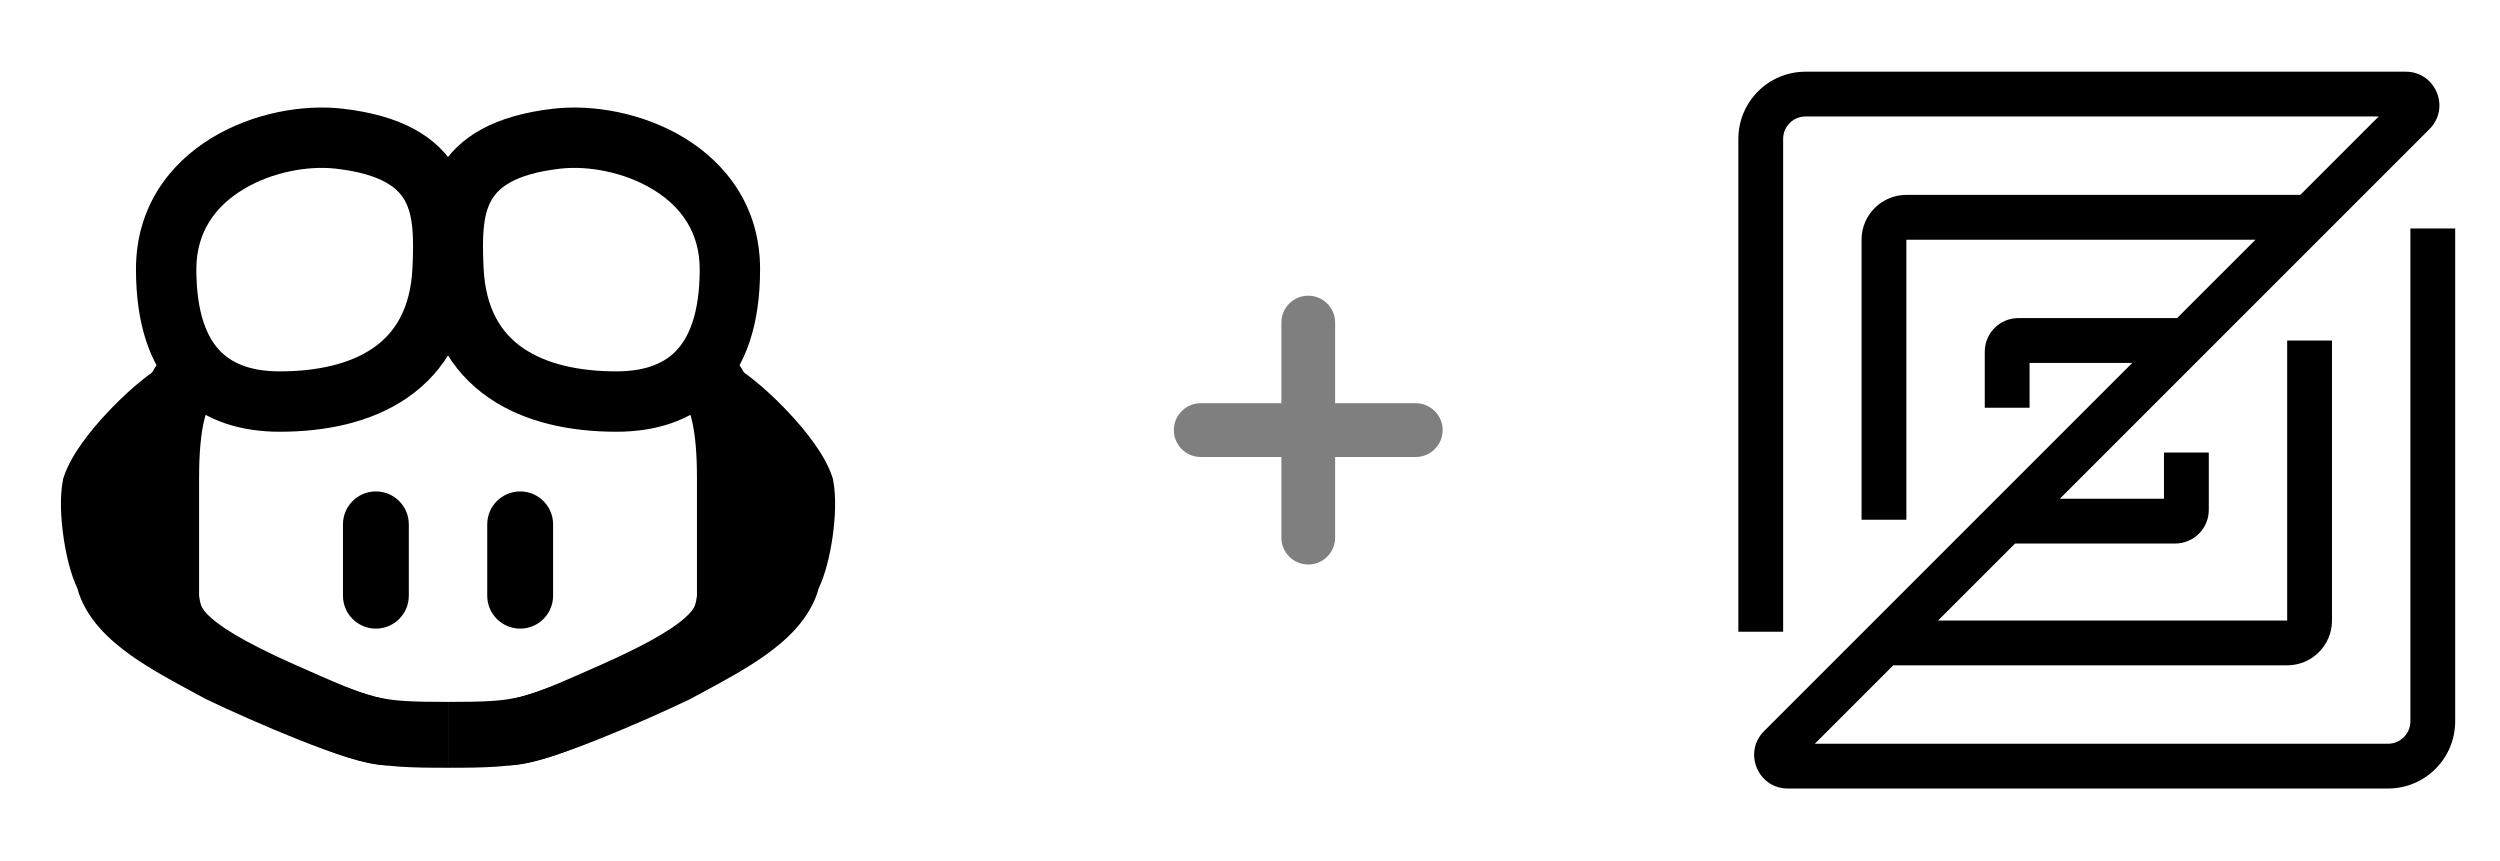
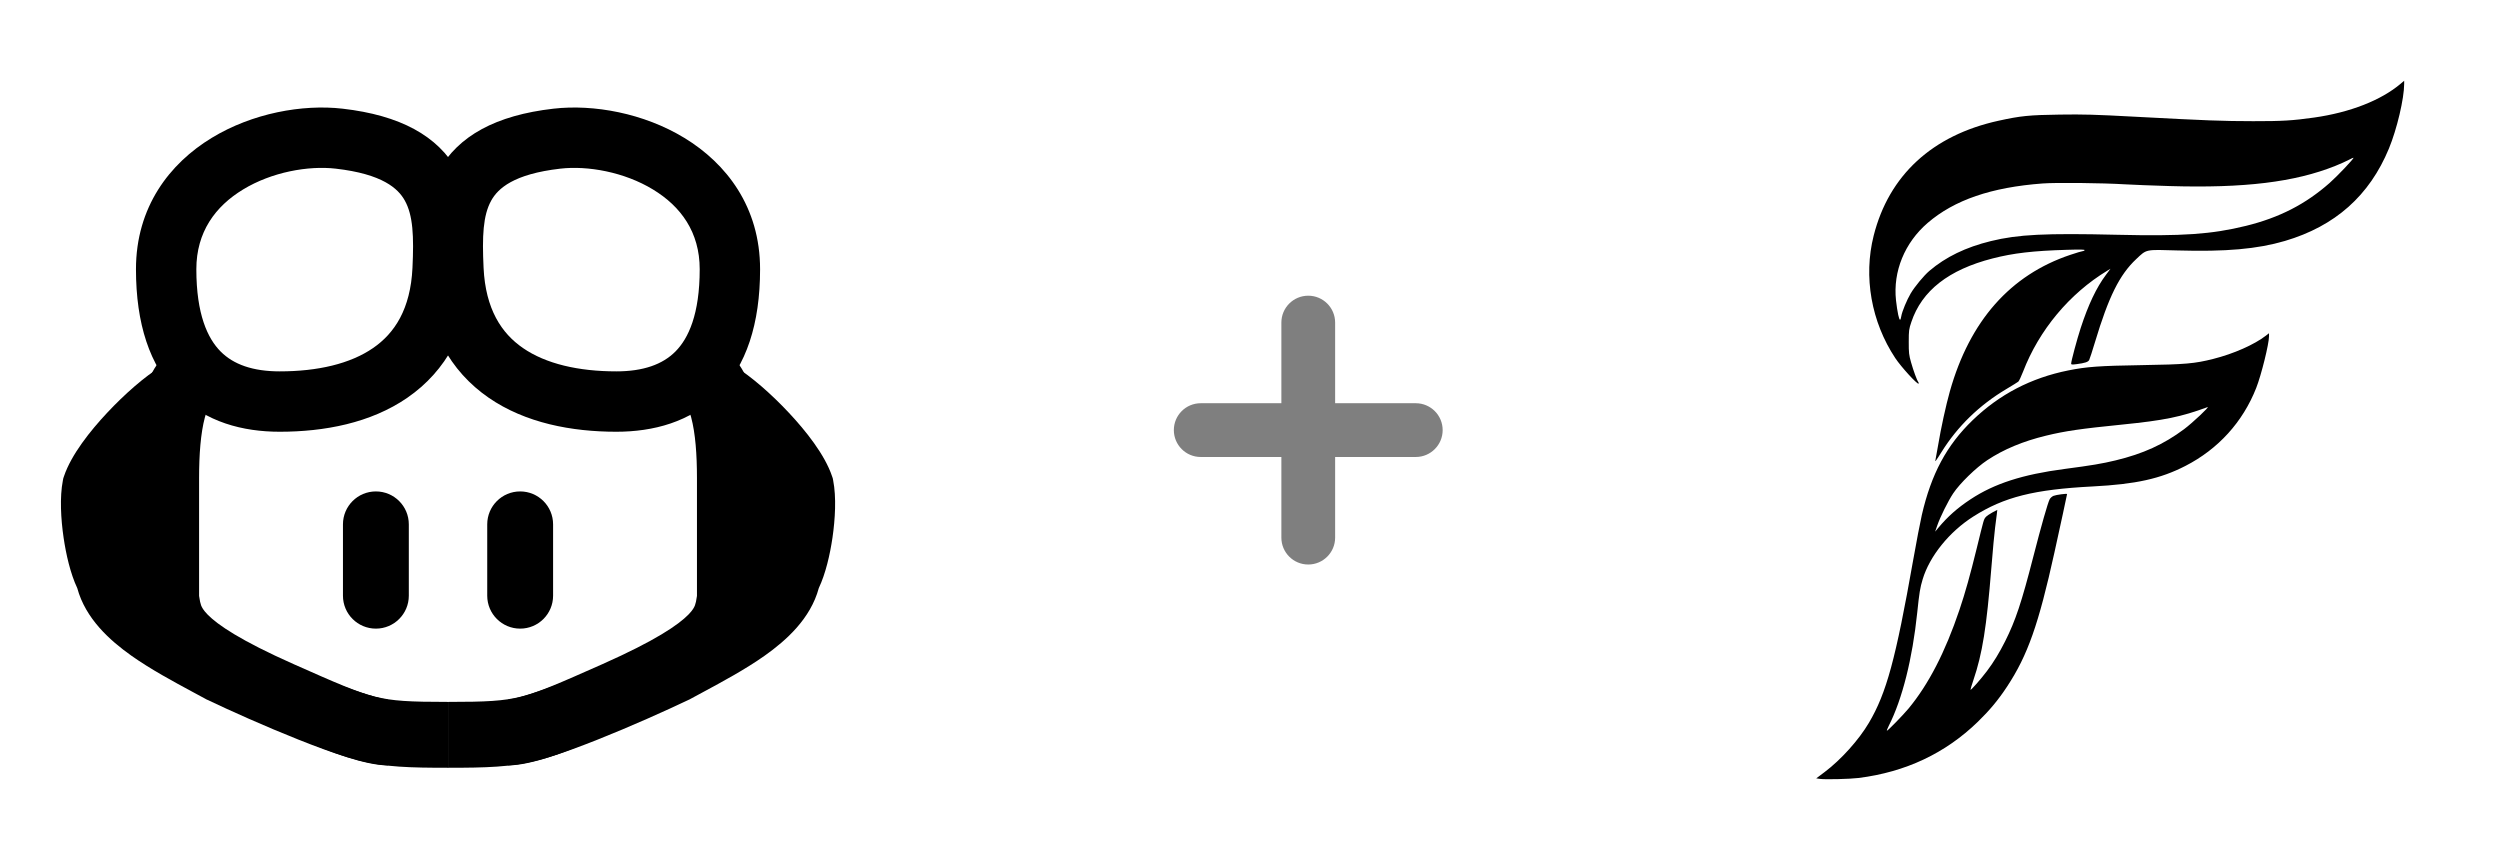
<svg xmlns="http://www.w3.org/2000/svg" width="93" height="32" viewBox="0 0 93 32" fill="none">
  <path fill-rule="evenodd" clip-rule="evenodd" d="M9.04 7.05C8.009 7.676 7.304 8.632 7.304 10.015C7.304 11.691 7.724 12.589 8.205 13.074C8.684 13.558 9.405 13.815 10.405 13.815C11.815 13.815 13.029 13.534 13.88 12.946C14.676 12.398 15.271 11.504 15.344 9.962C15.399 8.794 15.368 8.013 15.057 7.457C14.809 7.014 14.233 6.474 12.49 6.274C11.468 6.157 10.111 6.398 9.04 7.05ZM7.873 5.131C9.391 4.207 11.253 3.872 12.746 4.043C14.884 4.289 16.284 5.05 17.017 6.361C17.686 7.559 17.638 8.983 17.587 10.068C17.484 12.244 16.58 13.812 15.155 14.795C13.786 15.74 12.058 16.061 10.405 16.061C9.042 16.061 7.651 15.707 6.609 14.655C5.568 13.604 5.058 12.041 5.058 10.015C5.058 7.696 6.314 6.079 7.873 5.131Z" fill="black" />
  <path fill-rule="evenodd" clip-rule="evenodd" d="M13.983 18.281C14.659 18.281 15.208 18.829 15.208 19.506V22.16C15.208 22.837 14.659 23.385 13.983 23.385C13.306 23.385 12.758 22.837 12.758 22.16V19.506C12.758 18.829 13.306 18.281 13.983 18.281Z" fill="black" />
  <path fill-rule="evenodd" clip-rule="evenodd" d="M5.256 14.89C5.484 14.039 5.992 12.906 7.207 12.536L7.921 14.88L7.924 14.879C7.924 14.879 7.923 14.878 7.921 14.88C7.914 14.885 7.891 14.905 7.859 14.951C7.788 15.05 7.701 15.231 7.622 15.524C7.464 16.116 7.406 16.917 7.406 17.781V22.168C7.435 22.357 7.451 22.438 7.481 22.519C7.507 22.586 7.56 22.695 7.723 22.862C8.094 23.241 8.941 23.826 10.928 24.708C12.54 25.424 13.275 25.746 13.959 25.917C14.605 26.078 15.238 26.111 16.667 26.111V28.561C15.254 28.561 14.339 28.537 13.364 28.293C12.452 28.065 11.517 27.65 10.061 27.004C10.019 26.985 9.977 26.966 9.934 26.947C7.898 26.044 6.687 25.305 5.972 24.576C5.593 24.188 5.346 23.797 5.191 23.387C5.054 23.027 5.006 22.688 4.975 22.475C4.973 22.461 4.971 22.447 4.969 22.433L4.956 22.346V17.781C4.956 16.861 5.012 15.8 5.256 14.89Z" fill="black" />
  <path fill-rule="evenodd" clip-rule="evenodd" d="M3.983 15.359C4.628 14.669 5.4 13.988 5.997 13.635L7.246 15.742C6.937 15.925 6.349 16.416 5.772 17.033C5.22 17.622 4.857 18.138 4.731 18.425C4.703 18.667 4.712 19.116 4.79 19.648C4.878 20.254 5.017 20.703 5.105 20.863L5.193 21.022L5.23 21.201C5.287 21.47 5.56 21.865 6.301 22.391C6.881 22.802 7.565 23.17 8.296 23.565C8.458 23.652 8.622 23.741 8.788 23.831C9.595 24.216 10.848 24.777 12.019 25.242C12.613 25.478 13.17 25.683 13.629 25.827C13.858 25.899 14.05 25.951 14.202 25.985C14.35 26.017 14.418 26.023 14.428 26.023C14.429 26.023 14.428 26.023 14.428 26.023L14.429 28.473C13.965 28.473 13.389 28.319 12.897 28.165C12.356 27.995 11.737 27.766 11.115 27.519C9.869 27.024 8.548 26.431 7.703 26.028L7.672 26.014L7.643 25.997C7.498 25.918 7.345 25.836 7.187 25.751C6.45 25.354 5.6 24.896 4.885 24.39C4.084 23.822 3.182 23.014 2.874 21.878C2.618 21.337 2.456 20.618 2.366 20.003C2.265 19.317 2.217 18.495 2.339 17.873L2.354 17.794L2.38 17.718C2.652 16.909 3.362 16.022 3.983 15.359Z" fill="black" />
  <path fill-rule="evenodd" clip-rule="evenodd" d="M3.485 21.264V17.14H5.935V21.264H3.485Z" fill="black" />
  <path fill-rule="evenodd" clip-rule="evenodd" d="M24.293 7.05C25.324 7.676 26.029 8.632 26.029 10.015C26.029 11.691 25.609 12.589 25.128 13.074C24.649 13.558 23.928 13.815 22.928 13.815C21.518 13.815 20.304 13.534 19.453 12.946C18.658 12.398 18.062 11.504 17.989 9.962C17.934 8.794 17.965 8.013 18.276 7.457C18.524 7.014 19.101 6.474 20.843 6.274C21.865 6.157 23.222 6.398 24.293 7.05ZM25.46 5.131C23.942 4.207 22.08 3.872 20.587 4.043C18.449 4.289 17.049 5.05 16.316 6.361C15.647 7.559 15.695 8.983 15.746 10.068C15.849 12.244 16.753 13.812 18.178 14.795C19.547 15.74 21.275 16.061 22.928 16.061C24.291 16.061 25.682 15.707 26.724 14.655C27.765 13.604 28.275 12.041 28.275 10.015C28.275 7.696 27.019 6.079 25.46 5.131Z" fill="black" />
  <path fill-rule="evenodd" clip-rule="evenodd" d="M19.35 18.281C18.674 18.281 18.125 18.829 18.125 19.506V22.16C18.125 22.837 18.674 23.385 19.35 23.385C20.027 23.385 20.575 22.837 20.575 22.16V19.506C20.575 18.829 20.027 18.281 19.35 18.281Z" fill="black" />
  <path fill-rule="evenodd" clip-rule="evenodd" d="M28.078 14.89C27.85 14.039 27.341 12.906 26.126 12.536L25.413 14.88L25.41 14.879C25.41 14.879 25.41 14.878 25.413 14.88C25.42 14.885 25.442 14.905 25.474 14.951C25.545 15.05 25.633 15.231 25.711 15.524C25.87 16.116 25.927 16.917 25.927 17.781V22.168C25.899 22.357 25.882 22.438 25.852 22.519C25.826 22.586 25.774 22.695 25.61 22.862C25.239 23.241 24.393 23.826 22.406 24.708C20.793 25.424 20.058 25.746 19.375 25.917C18.728 26.078 18.095 26.111 16.667 26.111V28.561C18.08 28.561 18.994 28.537 19.969 28.293C20.881 28.065 21.816 27.65 23.272 27.004C23.314 26.985 23.356 26.966 23.399 26.947C25.436 26.044 26.646 25.305 27.361 24.576C27.74 24.188 27.987 23.797 28.143 23.387C28.279 23.027 28.328 22.688 28.358 22.475C28.36 22.461 28.362 22.447 28.364 22.433L28.377 22.346V17.781C28.377 16.861 28.321 15.8 28.078 14.89Z" fill="black" />
  <path fill-rule="evenodd" clip-rule="evenodd" d="M29.35 15.359C28.705 14.669 27.933 13.988 27.337 13.635L26.088 15.742C26.396 15.925 26.984 16.416 27.562 17.033C28.113 17.622 28.476 18.138 28.602 18.425C28.63 18.667 28.621 19.116 28.543 19.648C28.455 20.254 28.316 20.703 28.228 20.863L28.141 21.022L28.103 21.201C28.047 21.47 27.774 21.865 27.032 22.391C26.452 22.802 25.768 23.17 25.037 23.565C24.875 23.652 24.711 23.741 24.545 23.831C23.738 24.216 22.485 24.777 21.314 25.242C20.72 25.478 20.163 25.683 19.704 25.827C19.475 25.899 19.283 25.951 19.131 25.985C18.983 26.017 18.915 26.023 18.905 26.023C18.905 26.023 18.904 26.023 18.905 26.023L18.904 28.473C19.369 28.473 19.944 28.319 20.436 28.165C20.977 27.995 21.596 27.766 22.218 27.519C23.465 27.024 24.785 26.431 25.63 26.028L25.661 26.014L25.69 25.997C25.835 25.918 25.988 25.836 26.146 25.751C26.883 25.354 27.733 24.896 28.448 24.39C29.25 23.822 30.152 23.014 30.459 21.878C30.715 21.337 30.878 20.618 30.968 20.003C31.068 19.317 31.116 18.495 30.994 17.873L30.979 17.794L30.953 17.718C30.681 16.909 29.971 16.022 29.35 15.359Z" fill="black" />
  <path fill-rule="evenodd" clip-rule="evenodd" d="M29.848 21.264V17.14H27.398V21.264H29.848Z" fill="black" />
  <path fill-rule="evenodd" clip-rule="evenodd" d="M48.667 11C49.219 11 49.667 11.448 49.667 12V15H52.667C53.219 15 53.667 15.448 53.667 16C53.667 16.552 53.219 17 52.667 17H49.667V20C49.667 20.552 49.219 21 48.667 21C48.114 21 47.667 20.552 47.667 20V17H44.667C44.114 17 43.667 16.552 43.667 16C43.667 15.448 44.114 15 44.667 15H47.667V12C47.667 11.448 48.114 11 48.667 11Z" fill="black" fill-opacity="0.5" />
-   <path fill-rule="evenodd" clip-rule="evenodd" d="M67.167 4.333C66.706 4.333 66.333 4.706 66.333 5.167V23.5H64.667V5.167C64.667 3.786 65.786 2.667 67.167 2.667H89.494C90.608 2.667 91.165 4.013 90.378 4.801L76.626 18.552H80.5V16.833H82.167V18.969C82.167 19.659 81.607 20.219 80.917 20.219H74.96L72.095 23.083H85.083V12.667H86.75V23.083C86.75 24.004 86.004 24.75 85.083 24.75H70.428L67.512 27.667H88.833C89.293 27.667 89.667 27.294 89.667 26.833V8.5H91.333V26.833C91.333 28.214 90.214 29.333 88.833 29.333H66.506C65.392 29.333 64.835 27.987 65.622 27.199L79.321 13.5H75.5V15.167H73.833V13.083C73.833 12.393 74.393 11.833 75.083 11.833H80.988L83.905 8.917H70.917V19.333H69.25V8.917C69.25 7.996 69.996 7.25 70.917 7.25H85.571L88.488 4.333H67.167Z" fill="black" />
+   <path transform="translate(61.78 .77) scale(.359)" d="M20.503 78.469 C25.372 77.855 29.491 75.915 32.856 72.649 C34.083 71.458 34.976 70.382 35.89 68.995 C38.024 65.753 39.147 62.571 40.795 55.097 C41.388 52.414 42.103 49.105 42.103 49.05 C42.103 48.975 40.969 49.125 40.696 49.236 C40.548 49.297 40.369 49.457 40.299 49.592 C40.099 49.98 39.429 52.333 38.6 55.561 C37.384 60.295 36.766 62.151 35.693 64.29 C35.077 65.517 34.491 66.477 33.796 67.398 C33.17 68.227 32.15 69.388 32.095 69.333 C32.079 69.317 32.214 68.869 32.393 68.339 C33.328 65.584 33.761 62.88 34.257 56.709 C34.4 54.927 34.574 53.048 34.644 52.533 C34.714 52.017 34.795 51.39 34.822 51.141 L34.873 50.686 L34.348 50.965 C34.06 51.119 33.75 51.338 33.661 51.453 C33.467 51.698 33.491 51.616 32.741 54.675 C32.057 57.468 31.55 59.273 30.953 61.045 C29.476 65.429 27.744 68.782 25.664 71.289 C25.118 71.946 23.53 73.575 23.435 73.575 C23.399 73.575 23.489 73.338 23.636 73.048 C25.03 70.292 26.078 66.118 26.576 61.341 C26.793 59.254 26.873 58.766 27.139 57.881 C27.863 55.478 29.908 52.947 32.403 51.368 C35.589 49.351 38.67 48.576 44.761 48.261 C49.226 48.03 51.767 47.469 54.362 46.137 C57.765 44.392 60.315 41.583 61.703 38.053 C62.23 36.713 63.027 33.497 63.028 32.71 L63.028 32.386 L62.712 32.631 C61.509 33.565 59.36 34.515 57.248 35.047 C55.313 35.535 54.378 35.616 49.866 35.69 C45.43 35.762 44.146 35.854 42.23 36.239 C38.367 37.015 35.099 38.716 32.317 41.398 C29.627 43.991 28.034 46.964 27.053 51.216 C26.887 51.935 26.483 54.042 26.155 55.898 C24.342 66.165 23.389 69.669 21.571 72.752 C20.528 74.522 18.678 76.579 16.98 77.857 L16.111 78.511 L16.515 78.567 C17.06 78.643 19.617 78.58 20.503 78.469 Z M29.09 44.701 C30.75 42.034 33.01 39.836 35.798 38.177 C36.412 37.812 36.976 37.462 37.052 37.4 C37.127 37.338 37.346 36.877 37.539 36.376 C39.202 32.054 42.35 28.28 46.272 25.904 L46.602 25.704 L46.133 26.331 C45.146 27.649 44.304 29.421 43.512 31.852 C43.135 33.007 42.525 35.285 42.525 35.535 C42.525 35.643 42.612 35.65 43.095 35.588 C43.959 35.475 44.283 35.368 44.394 35.161 C44.45 35.058 44.717 34.233 44.989 33.328 C46.404 28.612 47.535 26.33 49.266 24.705 C50.373 23.665 50.171 23.707 53.536 23.806 C58.553 23.952 61.821 23.663 64.673 22.823 C69.879 21.29 73.438 18.128 75.454 13.247 C76.285 11.234 77.03 8.073 77.034 6.549 L77.034 6.222 L76.676 6.526 C74.639 8.25 71.435 9.504 67.711 10.035 C65.483 10.351 64.4 10.416 61.383 10.412 C58.195 10.408 56.564 10.346 49.106 9.948 C44.928 9.724 43.851 9.694 41.344 9.729 C38.179 9.773 37.295 9.862 34.993 10.368 C28.142 11.872 23.644 16.015 22.063 22.275 C20.988 26.531 21.813 31.208 24.303 34.964 C24.904 35.871 26.597 37.725 26.716 37.607 C26.746 37.576 26.733 37.502 26.688 37.443 C26.545 37.26 26.182 36.271 25.934 35.392 C25.72 34.638 25.696 34.422 25.698 33.286 C25.7 32.09 25.714 31.976 25.968 31.219 C27.054 27.975 29.833 25.803 34.392 24.634 C36.542 24.083 38.575 23.846 42.052 23.742 C43.494 23.699 43.97 23.709 43.925 23.782 C43.892 23.834 43.801 23.879 43.722 23.879 C43.644 23.88 43.067 24.052 42.441 24.262 C36.219 26.349 32.024 31.099 29.962 38.393 C29.554 39.838 29.034 42.221 28.731 44.044 C28.611 44.763 28.491 45.428 28.464 45.52 C28.387 45.787 28.533 45.596 29.09 44.701 Z M28.65 52.312 C28.958 51.42 29.773 49.776 30.303 48.98 C30.994 47.941 32.663 46.315 33.837 45.538 C35.534 44.414 37.528 43.581 39.923 42.999 C41.914 42.515 43.521 42.281 47.841 41.847 C52.168 41.413 53.898 41.059 56.658 40.042 C56.951 39.934 55.09 41.685 54.228 42.328 C52.117 43.902 49.981 44.874 47.123 45.563 C45.725 45.9 44.653 46.08 41.85 46.448 C37.497 47.02 34.571 47.963 32.105 49.59 C30.745 50.486 29.729 51.387 28.747 52.566 L28.431 52.945 L28.65 52.312 Z M24.606 30.481 C24.535 30.167 24.432 29.488 24.376 28.972 C24.054 25.984 25.272 23.007 27.657 20.955 C30.421 18.578 34.255 17.262 39.572 16.866 C40.979 16.761 45.724 16.811 48.122 16.956 C48.856 17.001 50.93 17.081 52.732 17.135 C60.471 17.365 65.705 16.728 69.905 15.043 C70.415 14.838 71.039 14.56 71.29 14.423 C71.542 14.287 71.762 14.19 71.78 14.208 C71.847 14.275 70.113 16.104 69.309 16.813 C66.807 19.02 64.098 20.409 60.63 21.262 C57.087 22.133 54.051 22.343 47.298 22.183 C39.836 22.007 37.031 22.146 34.214 22.835 C31.609 23.472 29.527 24.481 27.833 25.926 C27.268 26.407 26.325 27.545 25.906 28.25 C25.501 28.933 25.001 30.14 24.924 30.624 C24.84 31.15 24.749 31.109 24.606 30.481 Z" fill="black" />
</svg>
